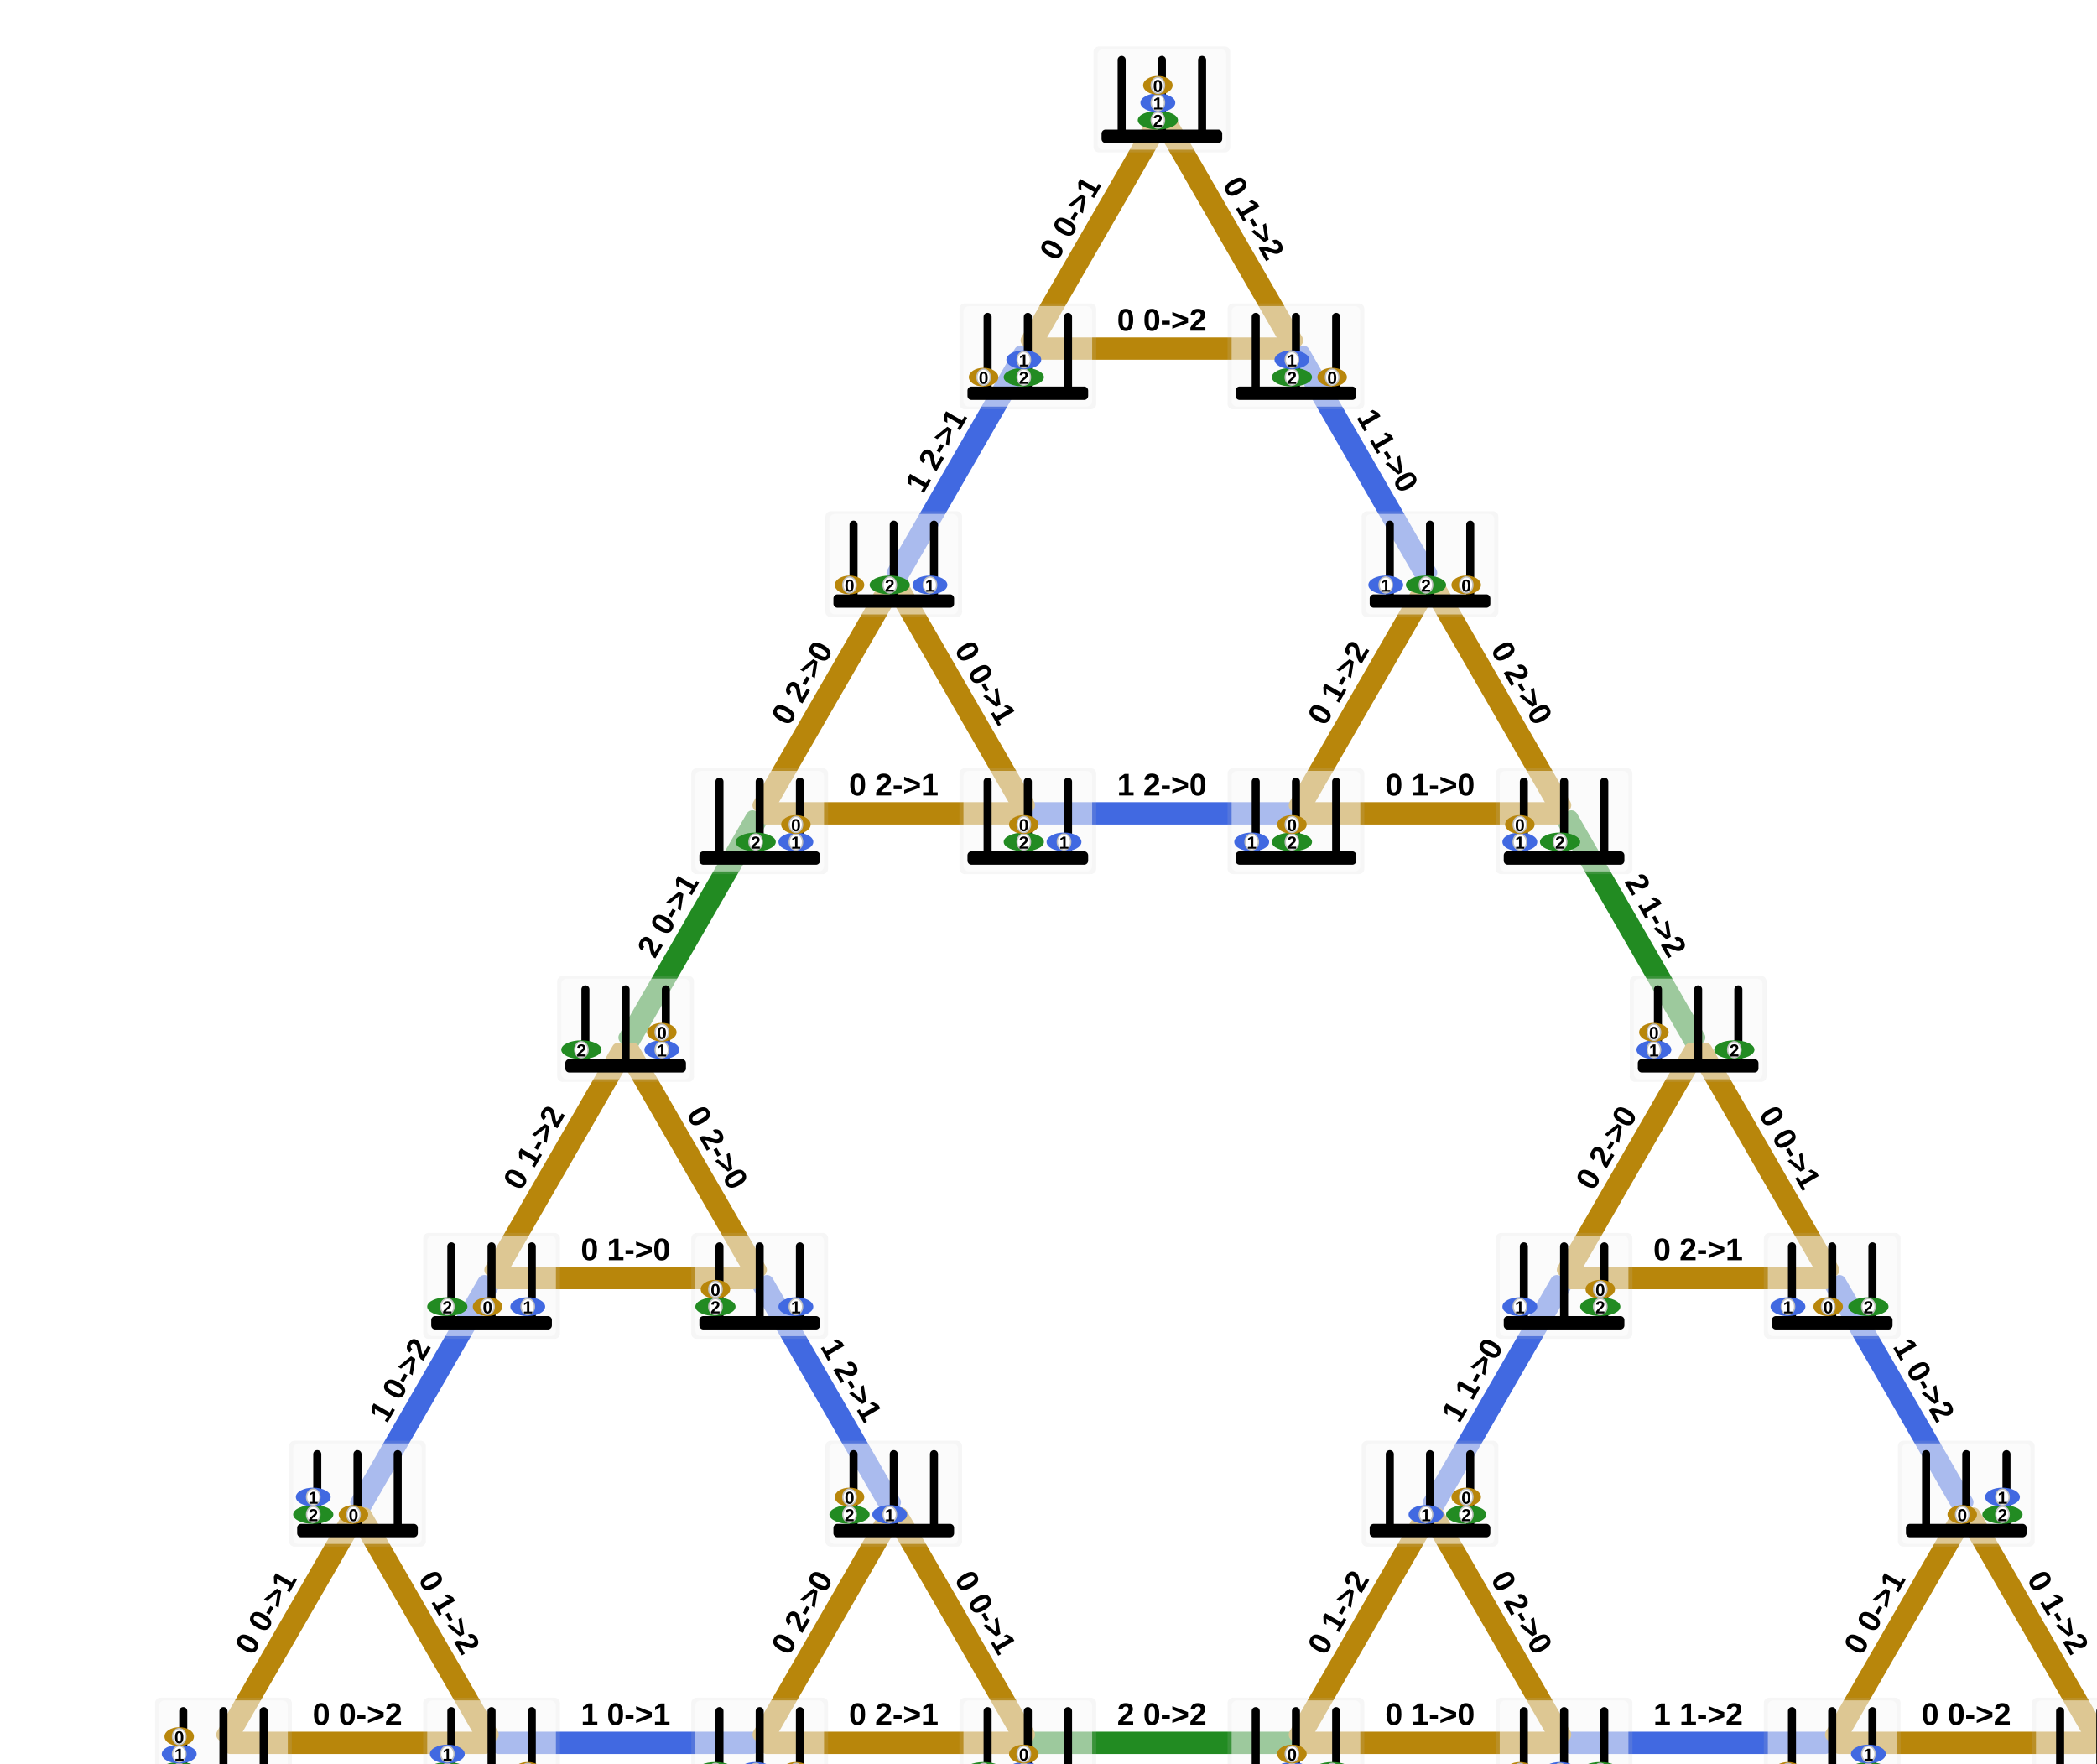
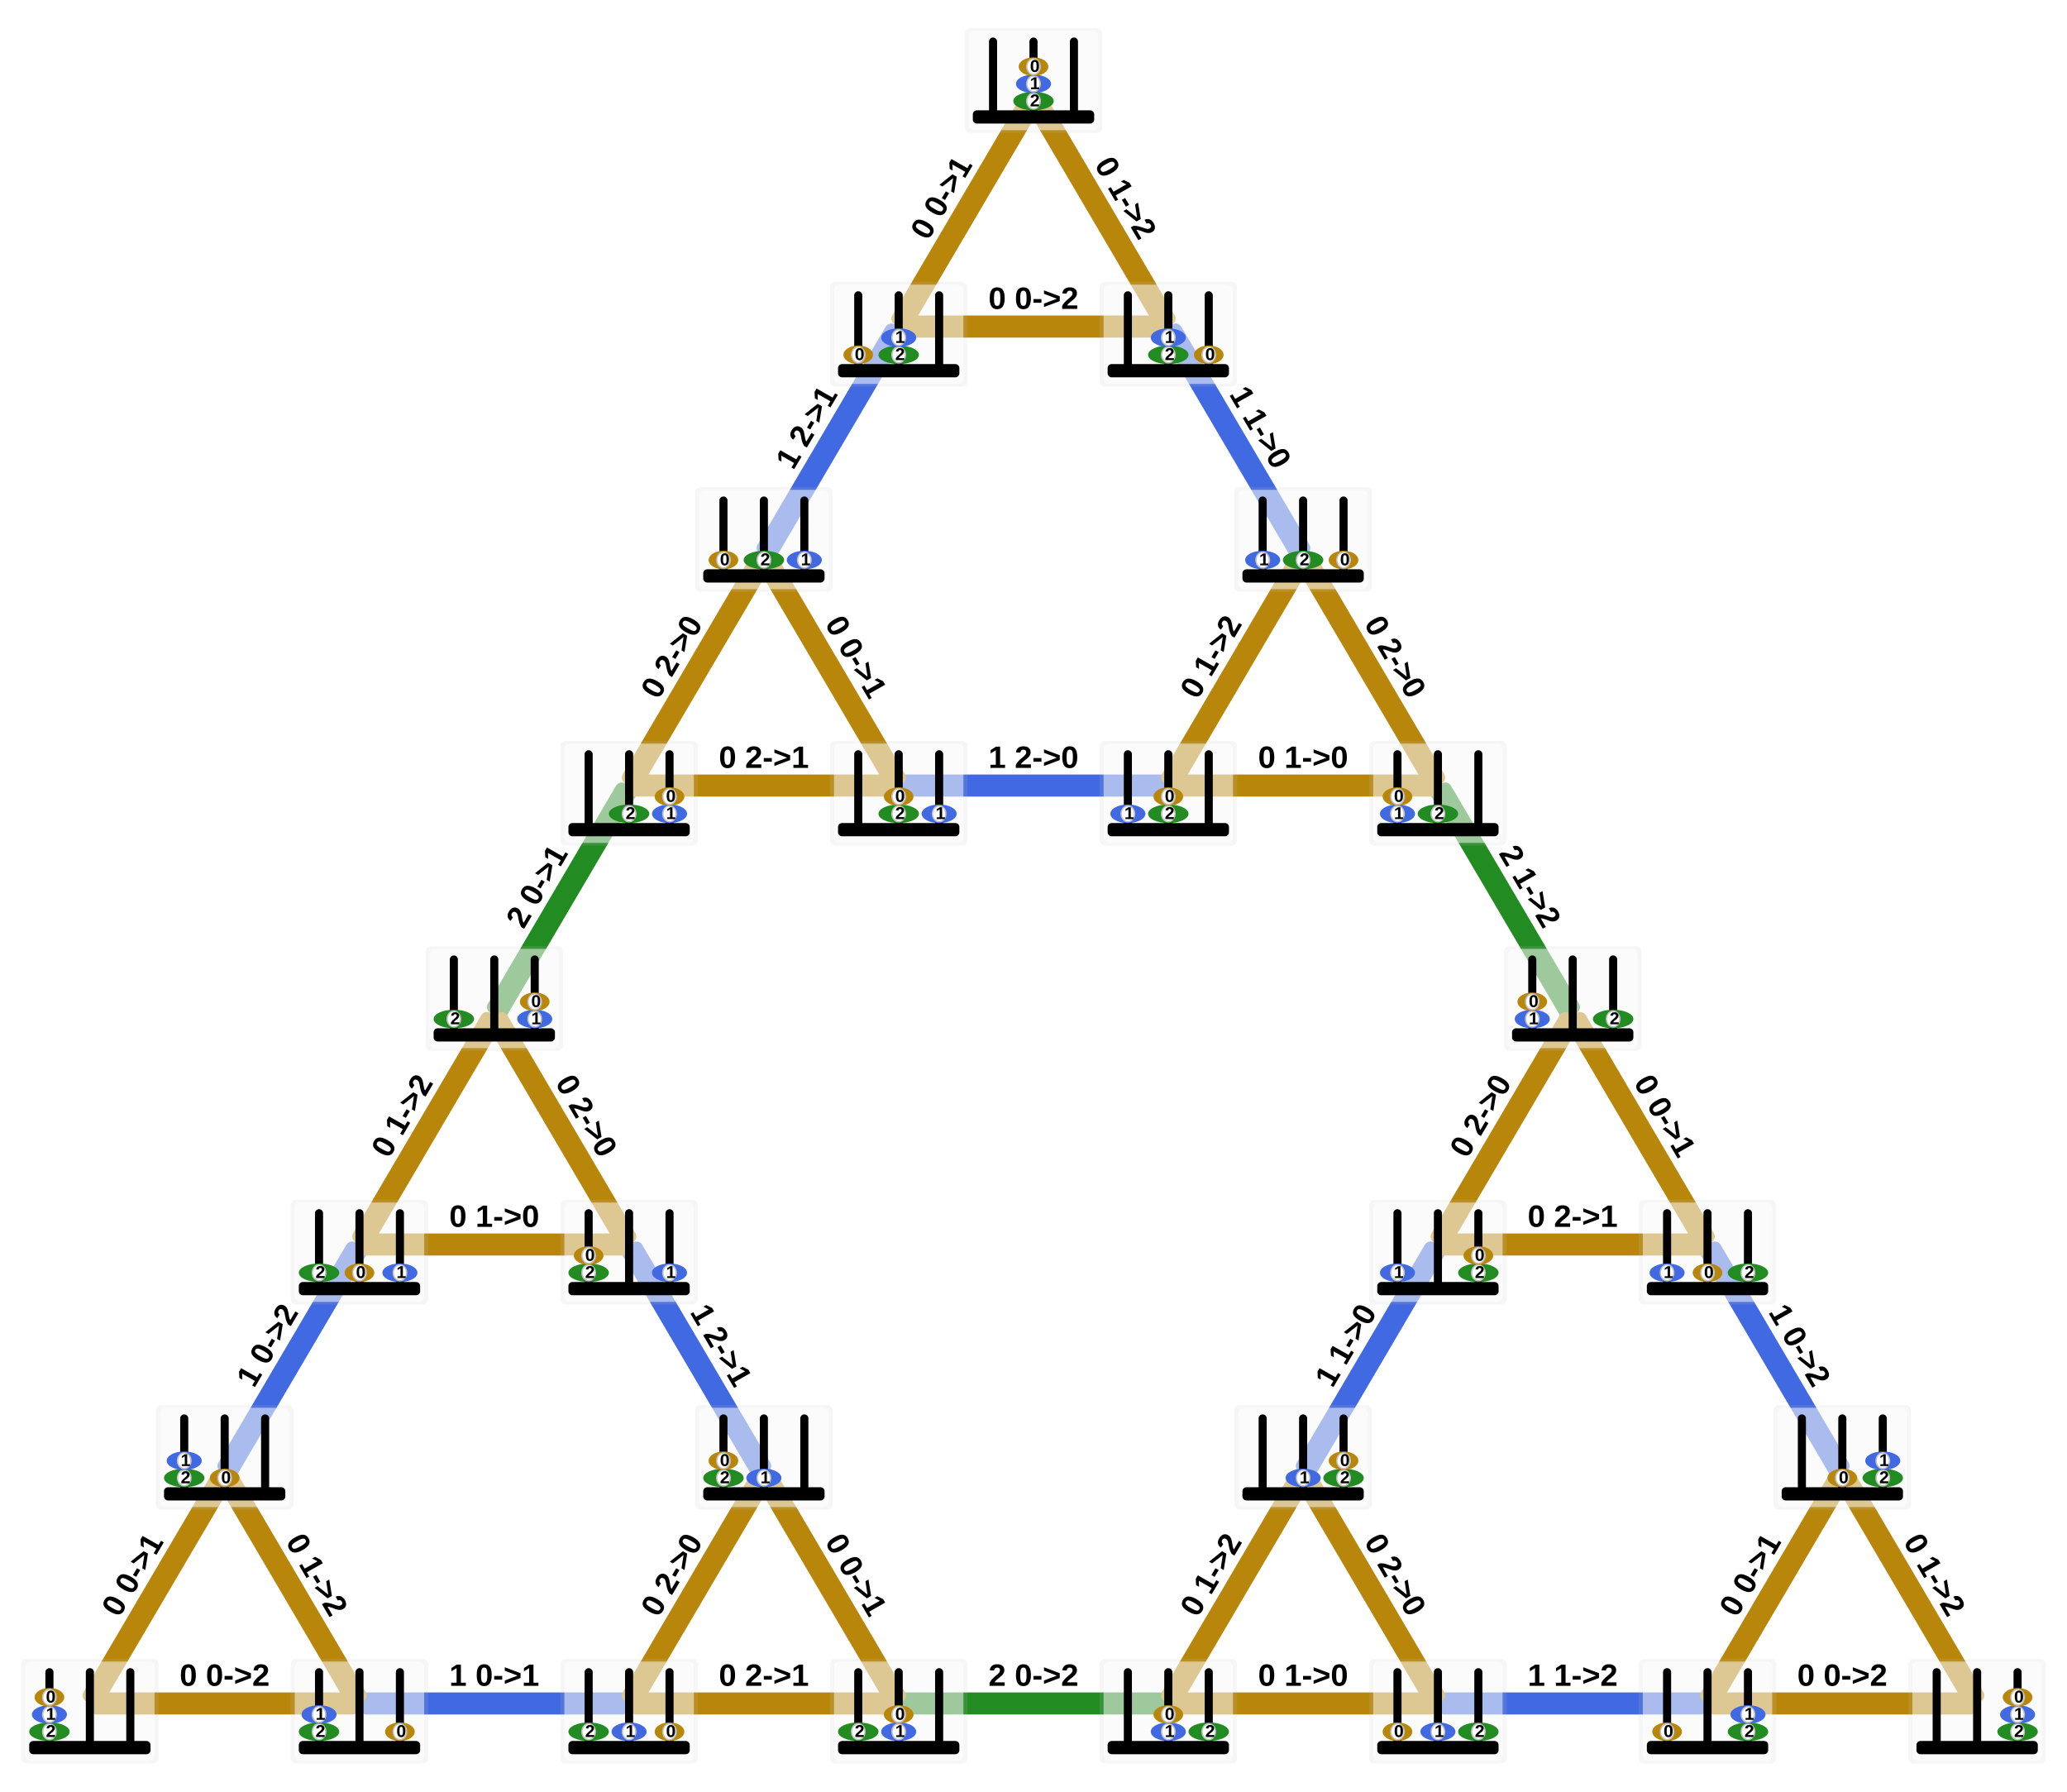
- <svg xmlns="http://www.w3.org/2000/svg" xmlns:xlink="http://www.w3.org/1999/xlink">
+ <svg xmlns="http://www.w3.org/2000/svg" xmlns:xlink="http://www.w3.org/1999/xlink" height="832px" preserveAspectRatio="none" viewBox="0 0 920 812" width="960px">
  <defs>
    <g id="disk0">
      <ellipse fill="rgb(184,134,11)" rx="11" ry="7" />
      <ellipse fill="rgb(255,255,255)" rx="5" ry="6" stroke="rgb(192,192,192)" stroke-width="1" />
-       <text fill="rgb(0,0,0)" font-size="13" font-weight="bold" text-anchor="middle" transform="translate(0,5) ">0</text>
+       <text fill="rgb(0,0,0)" font-size="13" font-weight="bold" text-anchor="middle" transform="translate(1,4) ">0</text>
    </g>
    <g id="disk1">
      <ellipse fill="rgb(65,105,225)" rx="13" ry="7" />
      <ellipse fill="rgb(255,255,255)" rx="5" ry="6" stroke="rgb(192,192,192)" stroke-width="1" />
-       <text fill="rgb(0,0,0)" font-size="13" font-weight="bold" text-anchor="middle" transform="translate(0,5) ">1</text>
+       <text fill="rgb(0,0,0)" font-size="13" font-weight="bold" text-anchor="middle" transform="translate(1,4) ">1</text>
    </g>
    <g id="disk2">
      <ellipse fill="rgb(34,139,34)" rx="15" ry="7" />
      <ellipse fill="rgb(255,255,255)" rx="5" ry="6" stroke="rgb(192,192,192)" stroke-width="1" />
-       <text fill="rgb(0,0,0)" font-size="13" font-weight="bold" text-anchor="middle" transform="translate(0,5) ">2</text>
-     </g>
+       <text fill="rgb(0,0,0)" font-size="13" font-weight="bold" text-anchor="middle" transform="translate(1,4) ">2</text>
+     </g>
+     <rect fill="rgb(184,134,11)" height="10" id="side0" rx="3" ry="3" transform="translate(-60,-5) " width="120" />
+     <rect fill="rgb(65,105,225)" height="10" id="side1" rx="3" ry="3" transform="translate(-60,-5) " width="120" />
+     <rect fill="rgb(34,139,34)" height="10" id="side2" rx="3" ry="3" transform="translate(-60,-5) " width="120" />
    <g id="tower">
      <rect fill="rgb(192,192,192)" height="79" opacity="0.15" rx="4" ry="4" transform="translate(-51,-67) " width="102" />
      <rect fill="rgb(255,255,255)" height="75" opacity="0.5" rx="4" ry="4" transform="translate(-48,-65) " width="96" />
      <rect fill="rgb(0,0,0)" height="60" rx="3" ry="3" transform="translate(-33,-60) " width="6" />
      <rect fill="rgb(0,0,0)" height="60" rx="3" ry="3" transform="translate(-3,-60) " width="6" />
      <rect fill="rgb(0,0,0)" height="60" rx="3" ry="3" transform="translate(27,-60) " width="6" />
      <rect fill="rgb(0,0,0)" height="10" rx="3" ry="3" transform="translate(-45,-5) " width="90" />
    </g>
  </defs>
-   <g font-family="Arial" transform="translate(100,780) ">
+   <g font-family="Arial" transform="translate(40,772) ">
    <g>
      <g transform="translate(420,0) ">
-         <rect fill="rgb(34,139,34)" height="10" rx="3" ry="3" transform="translate(-60,-5) " width="120" />
+         <use xlink:href="#side2" />
        <text fill="rgb(0,0,0)" font-size="14" font-weight="bold" text-anchor="middle" transform="translate(0,-8) ">2 0-&gt;2</text>
      </g>
      <g transform="translate(630,-364) rotate(60) ">
-         <rect fill="rgb(34,139,34)" height="10" rx="3" ry="3" transform="translate(-60,-5) " width="120" />
+         <use xlink:href="#side2" />
        <text fill="rgb(0,0,0)" font-size="14" font-weight="bold" text-anchor="middle" transform="translate(0,-8) ">2 1-&gt;2</text>
      </g>
      <g transform="translate(210,-364) rotate(-60) ">
-         <rect fill="rgb(34,139,34)" height="10" rx="3" ry="3" transform="translate(-60,-5) " width="120" />
+         <use xlink:href="#side2" />
        <text fill="rgb(0,0,0)" font-size="14" font-weight="bold" text-anchor="middle" transform="translate(0,-8) ">2 0-&gt;1</text>
      </g>
      <g>
        <g transform="translate(180,0) ">
-           <rect fill="rgb(65,105,225)" height="10" rx="3" ry="3" transform="translate(-60,-5) " width="120" />
+           <use xlink:href="#side1" />
          <text fill="rgb(0,0,0)" font-size="14" font-weight="bold" text-anchor="middle" transform="translate(0,-8) ">1 0-&gt;1</text>
        </g>
        <g transform="translate(270,-156) rotate(60) ">
-           <rect fill="rgb(65,105,225)" height="10" rx="3" ry="3" transform="translate(-60,-5) " width="120" />
+           <use xlink:href="#side1" />
          <text fill="rgb(0,0,0)" font-size="14" font-weight="bold" text-anchor="middle" transform="translate(0,-8) ">1 2-&gt;1</text>
        </g>
        <g transform="translate(90,-156) rotate(-60) ">
-           <rect fill="rgb(65,105,225)" height="10" rx="3" ry="3" transform="translate(-60,-5) " width="120" />
+           <use xlink:href="#side1" />
          <text fill="rgb(0,0,0)" font-size="14" font-weight="bold" text-anchor="middle" transform="translate(0,-8) ">1 0-&gt;2</text>
        </g>
        <g>
          <g transform="translate(60,0) ">
-             <rect fill="rgb(184,134,11)" height="10" rx="3" ry="3" transform="translate(-60,-5) " width="120" />
+             <use xlink:href="#side0" />
            <text fill="rgb(0,0,0)" font-size="14" font-weight="bold" text-anchor="middle" transform="translate(0,-8) ">0 0-&gt;2</text>
          </g>
          <g transform="translate(90,-52) rotate(60) ">
-             <rect fill="rgb(184,134,11)" height="10" rx="3" ry="3" transform="translate(-60,-5) " width="120" />
-             <text fill="rgb(0,0,0)" font-size="14" font-weight="bold" text-anchor="middle" transform="translate(0,-8) ">0 1-&gt;2</text>
-           </g>
-           <g transform="translate(30,-52) rotate(-60) ">
-             <rect fill="rgb(184,134,11)" height="10" rx="3" ry="3" transform="translate(-60,-5) " width="120" />
-             <text fill="rgb(0,0,0)" font-size="14" font-weight="bold" text-anchor="middle" transform="translate(0,-8) ">0 0-&gt;1</text>
-           </g>
-           <g scale=".6" transform="translate(0,20) scale(.6) ">
-             <use xlink:href="#tower" />
-             <use transform="translate(-33,-12) " xlink:href="#disk2" />
-             <use transform="translate(-33,-25) " xlink:href="#disk1" />
-             <use transform="translate(-33,-38) " xlink:href="#disk0" />
-           </g>
-           <g scale=".6" transform="translate(60,-95) scale(.6) ">
-             <use xlink:href="#tower" />
-             <use transform="translate(-33,-12) " xlink:href="#disk2" />
-             <use transform="translate(-33,-25) " xlink:href="#disk1" />
-             <use transform="translate(-3,-12) " xlink:href="#disk0" />
-           </g>
-           <g scale=".6" transform="translate(120,20) scale(.6) ">
-             <use xlink:href="#tower" />
-             <use transform="translate(-33,-12) " xlink:href="#disk2" />
-             <use transform="translate(-33,-25) " xlink:href="#disk1" />
-             <use transform="translate(27,-12) " xlink:href="#disk0" />
+             <use xlink:href="#side0" />
+             <text fill="rgb(0,0,0)" font-size="14" font-weight="bold" text-anchor="middle" transform="translate(0,-8) ">0 1-&gt;2</text>
+           </g>
+           <g transform="translate(30,-52) rotate(-60) ">
+             <use xlink:href="#side0" />
+             <text fill="rgb(0,0,0)" font-size="14" font-weight="bold" text-anchor="middle" transform="translate(0,-8) ">0 0-&gt;1</text>
+           </g>
+           <g scale=".6" transform="translate(0,20) scale(.6) ">
+             <use xlink:href="#tower" />
+             <use transform="translate(-30,-12) " xlink:href="#disk2" />
+             <use transform="translate(-30,-25) " xlink:href="#disk1" />
+             <use transform="translate(-30,-38) " xlink:href="#disk0" />
+           </g>
+           <g scale=".6" transform="translate(60,-95) scale(.6) ">
+             <use xlink:href="#tower" />
+             <use transform="translate(-30,-12) " xlink:href="#disk2" />
+             <use transform="translate(-30,-25) " xlink:href="#disk1" />
+             <use transform="translate(0,-12) " xlink:href="#disk0" />
+           </g>
+           <g scale=".6" transform="translate(120,20) scale(.6) ">
+             <use xlink:href="#tower" />
+             <use transform="translate(-30,-12) " xlink:href="#disk2" />
+             <use transform="translate(-30,-25) " xlink:href="#disk1" />
+             <use transform="translate(30,-12) " xlink:href="#disk0" />
          </g>
        </g>
        <g transform="translate(120,-208) ">
          <g transform="translate(60,0) ">
-             <rect fill="rgb(184,134,11)" height="10" rx="3" ry="3" transform="translate(-60,-5) " width="120" />
+             <use xlink:href="#side0" />
            <text fill="rgb(0,0,0)" font-size="14" font-weight="bold" text-anchor="middle" transform="translate(0,-8) ">0 1-&gt;0</text>
          </g>
          <g transform="translate(90,-52) rotate(60) ">
-             <rect fill="rgb(184,134,11)" height="10" rx="3" ry="3" transform="translate(-60,-5) " width="120" />
-             <text fill="rgb(0,0,0)" font-size="14" font-weight="bold" text-anchor="middle" transform="translate(0,-8) ">0 2-&gt;0</text>
-           </g>
-           <g transform="translate(30,-52) rotate(-60) ">
-             <rect fill="rgb(184,134,11)" height="10" rx="3" ry="3" transform="translate(-60,-5) " width="120" />
-             <text fill="rgb(0,0,0)" font-size="14" font-weight="bold" text-anchor="middle" transform="translate(0,-8) ">0 1-&gt;2</text>
-           </g>
-           <g scale=".6" transform="translate(0,20) scale(.6) ">
-             <use xlink:href="#tower" />
-             <use transform="translate(-33,-12) " xlink:href="#disk2" />
-             <use transform="translate(-3,-12) " xlink:href="#disk0" />
-             <use transform="translate(27,-12) " xlink:href="#disk1" />
-           </g>
-           <g scale=".6" transform="translate(60,-95) scale(.6) ">
-             <use xlink:href="#tower" />
-             <use transform="translate(-33,-12) " xlink:href="#disk2" />
-             <use transform="translate(27,-12) " xlink:href="#disk1" />
-             <use transform="translate(27,-25) " xlink:href="#disk0" />
-           </g>
-           <g scale=".6" transform="translate(120,20) scale(.6) ">
-             <use xlink:href="#tower" />
-             <use transform="translate(-33,-12) " xlink:href="#disk2" />
-             <use transform="translate(-33,-25) " xlink:href="#disk0" />
-             <use transform="translate(27,-12) " xlink:href="#disk1" />
+             <use xlink:href="#side0" />
+             <text fill="rgb(0,0,0)" font-size="14" font-weight="bold" text-anchor="middle" transform="translate(0,-8) ">0 2-&gt;0</text>
+           </g>
+           <g transform="translate(30,-52) rotate(-60) ">
+             <use xlink:href="#side0" />
+             <text fill="rgb(0,0,0)" font-size="14" font-weight="bold" text-anchor="middle" transform="translate(0,-8) ">0 1-&gt;2</text>
+           </g>
+           <g scale=".6" transform="translate(0,20) scale(.6) ">
+             <use xlink:href="#tower" />
+             <use transform="translate(-30,-12) " xlink:href="#disk2" />
+             <use transform="translate(0,-12) " xlink:href="#disk0" />
+             <use transform="translate(30,-12) " xlink:href="#disk1" />
+           </g>
+           <g scale=".6" transform="translate(60,-95) scale(.6) ">
+             <use xlink:href="#tower" />
+             <use transform="translate(-30,-12) " xlink:href="#disk2" />
+             <use transform="translate(30,-12) " xlink:href="#disk1" />
+             <use transform="translate(30,-25) " xlink:href="#disk0" />
+           </g>
+           <g scale=".6" transform="translate(120,20) scale(.6) ">
+             <use xlink:href="#tower" />
+             <use transform="translate(-30,-12) " xlink:href="#disk2" />
+             <use transform="translate(-30,-25) " xlink:href="#disk0" />
+             <use transform="translate(30,-12) " xlink:href="#disk1" />
          </g>
        </g>
        <g transform="translate(240,0) ">
          <g transform="translate(60,0) ">
-             <rect fill="rgb(184,134,11)" height="10" rx="3" ry="3" transform="translate(-60,-5) " width="120" />
+             <use xlink:href="#side0" />
            <text fill="rgb(0,0,0)" font-size="14" font-weight="bold" text-anchor="middle" transform="translate(0,-8) ">0 2-&gt;1</text>
          </g>
          <g transform="translate(90,-52) rotate(60) ">
-             <rect fill="rgb(184,134,11)" height="10" rx="3" ry="3" transform="translate(-60,-5) " width="120" />
-             <text fill="rgb(0,0,0)" font-size="14" font-weight="bold" text-anchor="middle" transform="translate(0,-8) ">0 0-&gt;1</text>
-           </g>
-           <g transform="translate(30,-52) rotate(-60) ">
-             <rect fill="rgb(184,134,11)" height="10" rx="3" ry="3" transform="translate(-60,-5) " width="120" />
-             <text fill="rgb(0,0,0)" font-size="14" font-weight="bold" text-anchor="middle" transform="translate(0,-8) ">0 2-&gt;0</text>
-           </g>
-           <g scale=".6" transform="translate(0,20) scale(.6) ">
-             <use xlink:href="#tower" />
-             <use transform="translate(-33,-12) " xlink:href="#disk2" />
-             <use transform="translate(-3,-12) " xlink:href="#disk1" />
-             <use transform="translate(27,-12) " xlink:href="#disk0" />
-           </g>
-           <g scale=".6" transform="translate(60,-95) scale(.6) ">
-             <use xlink:href="#tower" />
-             <use transform="translate(-33,-12) " xlink:href="#disk2" />
-             <use transform="translate(-33,-25) " xlink:href="#disk0" />
-             <use transform="translate(-3,-12) " xlink:href="#disk1" />
-           </g>
-           <g scale=".6" transform="translate(120,20) scale(.6) ">
-             <use xlink:href="#tower" />
-             <use transform="translate(-33,-12) " xlink:href="#disk2" />
-             <use transform="translate(-3,-12) " xlink:href="#disk1" />
-             <use transform="translate(-3,-25) " xlink:href="#disk0" />
+             <use xlink:href="#side0" />
+             <text fill="rgb(0,0,0)" font-size="14" font-weight="bold" text-anchor="middle" transform="translate(0,-8) ">0 0-&gt;1</text>
+           </g>
+           <g transform="translate(30,-52) rotate(-60) ">
+             <use xlink:href="#side0" />
+             <text fill="rgb(0,0,0)" font-size="14" font-weight="bold" text-anchor="middle" transform="translate(0,-8) ">0 2-&gt;0</text>
+           </g>
+           <g scale=".6" transform="translate(0,20) scale(.6) ">
+             <use xlink:href="#tower" />
+             <use transform="translate(-30,-12) " xlink:href="#disk2" />
+             <use transform="translate(0,-12) " xlink:href="#disk1" />
+             <use transform="translate(30,-12) " xlink:href="#disk0" />
+           </g>
+           <g scale=".6" transform="translate(60,-95) scale(.6) ">
+             <use xlink:href="#tower" />
+             <use transform="translate(-30,-12) " xlink:href="#disk2" />
+             <use transform="translate(-30,-25) " xlink:href="#disk0" />
+             <use transform="translate(0,-12) " xlink:href="#disk1" />
+           </g>
+           <g scale=".6" transform="translate(120,20) scale(.6) ">
+             <use xlink:href="#tower" />
+             <use transform="translate(-30,-12) " xlink:href="#disk2" />
+             <use transform="translate(0,-12) " xlink:href="#disk1" />
+             <use transform="translate(0,-25) " xlink:href="#disk0" />
          </g>
        </g>
      </g>
      <g transform="translate(240,-416) ">
        <g transform="translate(180,0) ">
-           <rect fill="rgb(65,105,225)" height="10" rx="3" ry="3" transform="translate(-60,-5) " width="120" />
+           <use xlink:href="#side1" />
          <text fill="rgb(0,0,0)" font-size="14" font-weight="bold" text-anchor="middle" transform="translate(0,-8) ">1 2-&gt;0</text>
        </g>
        <g transform="translate(270,-156) rotate(60) ">
-           <rect fill="rgb(65,105,225)" height="10" rx="3" ry="3" transform="translate(-60,-5) " width="120" />
+           <use xlink:href="#side1" />
          <text fill="rgb(0,0,0)" font-size="14" font-weight="bold" text-anchor="middle" transform="translate(0,-8) ">1 1-&gt;0</text>
        </g>
        <g transform="translate(90,-156) rotate(-60) ">
-           <rect fill="rgb(65,105,225)" height="10" rx="3" ry="3" transform="translate(-60,-5) " width="120" />
+           <use xlink:href="#side1" />
          <text fill="rgb(0,0,0)" font-size="14" font-weight="bold" text-anchor="middle" transform="translate(0,-8) ">1 2-&gt;1</text>
        </g>
        <g>
          <g transform="translate(60,0) ">
-             <rect fill="rgb(184,134,11)" height="10" rx="3" ry="3" transform="translate(-60,-5) " width="120" />
+             <use xlink:href="#side0" />
            <text fill="rgb(0,0,0)" font-size="14" font-weight="bold" text-anchor="middle" transform="translate(0,-8) ">0 2-&gt;1</text>
          </g>
          <g transform="translate(90,-52) rotate(60) ">
-             <rect fill="rgb(184,134,11)" height="10" rx="3" ry="3" transform="translate(-60,-5) " width="120" />
-             <text fill="rgb(0,0,0)" font-size="14" font-weight="bold" text-anchor="middle" transform="translate(0,-8) ">0 0-&gt;1</text>
-           </g>
-           <g transform="translate(30,-52) rotate(-60) ">
-             <rect fill="rgb(184,134,11)" height="10" rx="3" ry="3" transform="translate(-60,-5) " width="120" />
-             <text fill="rgb(0,0,0)" font-size="14" font-weight="bold" text-anchor="middle" transform="translate(0,-8) ">0 2-&gt;0</text>
-           </g>
-           <g scale=".6" transform="translate(0,20) scale(.6) ">
-             <use xlink:href="#tower" />
-             <use transform="translate(-3,-12) " xlink:href="#disk2" />
-             <use transform="translate(27,-12) " xlink:href="#disk1" />
-             <use transform="translate(27,-25) " xlink:href="#disk0" />
-           </g>
-           <g scale=".6" transform="translate(60,-95) scale(.6) ">
-             <use xlink:href="#tower" />
-             <use transform="translate(-33,-12) " xlink:href="#disk0" />
-             <use transform="translate(-3,-12) " xlink:href="#disk2" />
-             <use transform="translate(27,-12) " xlink:href="#disk1" />
-           </g>
-           <g scale=".6" transform="translate(120,20) scale(.6) ">
-             <use xlink:href="#tower" />
-             <use transform="translate(-3,-12) " xlink:href="#disk2" />
-             <use transform="translate(-3,-25) " xlink:href="#disk0" />
-             <use transform="translate(27,-12) " xlink:href="#disk1" />
+             <use xlink:href="#side0" />
+             <text fill="rgb(0,0,0)" font-size="14" font-weight="bold" text-anchor="middle" transform="translate(0,-8) ">0 0-&gt;1</text>
+           </g>
+           <g transform="translate(30,-52) rotate(-60) ">
+             <use xlink:href="#side0" />
+             <text fill="rgb(0,0,0)" font-size="14" font-weight="bold" text-anchor="middle" transform="translate(0,-8) ">0 2-&gt;0</text>
+           </g>
+           <g scale=".6" transform="translate(0,20) scale(.6) ">
+             <use xlink:href="#tower" />
+             <use transform="translate(0,-12) " xlink:href="#disk2" />
+             <use transform="translate(30,-12) " xlink:href="#disk1" />
+             <use transform="translate(30,-25) " xlink:href="#disk0" />
+           </g>
+           <g scale=".6" transform="translate(60,-95) scale(.6) ">
+             <use xlink:href="#tower" />
+             <use transform="translate(-30,-12) " xlink:href="#disk0" />
+             <use transform="translate(0,-12) " xlink:href="#disk2" />
+             <use transform="translate(30,-12) " xlink:href="#disk1" />
+           </g>
+           <g scale=".6" transform="translate(120,20) scale(.6) ">
+             <use xlink:href="#tower" />
+             <use transform="translate(0,-12) " xlink:href="#disk2" />
+             <use transform="translate(0,-25) " xlink:href="#disk0" />
+             <use transform="translate(30,-12) " xlink:href="#disk1" />
          </g>
        </g>
        <g transform="translate(120,-208) ">
          <g transform="translate(60,0) ">
-             <rect fill="rgb(184,134,11)" height="10" rx="3" ry="3" transform="translate(-60,-5) " width="120" />
+             <use xlink:href="#side0" />
            <text fill="rgb(0,0,0)" font-size="14" font-weight="bold" text-anchor="middle" transform="translate(0,-8) ">0 0-&gt;2</text>
          </g>
          <g transform="translate(90,-52) rotate(60) ">
-             <rect fill="rgb(184,134,11)" height="10" rx="3" ry="3" transform="translate(-60,-5) " width="120" />
-             <text fill="rgb(0,0,0)" font-size="14" font-weight="bold" text-anchor="middle" transform="translate(0,-8) ">0 1-&gt;2</text>
-           </g>
-           <g transform="translate(30,-52) rotate(-60) ">
-             <rect fill="rgb(184,134,11)" height="10" rx="3" ry="3" transform="translate(-60,-5) " width="120" />
-             <text fill="rgb(0,0,0)" font-size="14" font-weight="bold" text-anchor="middle" transform="translate(0,-8) ">0 0-&gt;1</text>
-           </g>
-           <g scale=".6" transform="translate(0,20) scale(.6) ">
-             <use xlink:href="#tower" />
-             <use transform="translate(-33,-12) " xlink:href="#disk0" />
-             <use transform="translate(-3,-12) " xlink:href="#disk2" />
-             <use transform="translate(-3,-25) " xlink:href="#disk1" />
-           </g>
-           <g scale=".6" transform="translate(60,-95) scale(.6) ">
-             <use xlink:href="#tower" />
-             <use transform="translate(-3,-12) " xlink:href="#disk2" />
-             <use transform="translate(-3,-25) " xlink:href="#disk1" />
-             <use transform="translate(-3,-38) " xlink:href="#disk0" />
-           </g>
-           <g scale=".6" transform="translate(120,20) scale(.6) ">
-             <use xlink:href="#tower" />
-             <use transform="translate(-3,-12) " xlink:href="#disk2" />
-             <use transform="translate(-3,-25) " xlink:href="#disk1" />
-             <use transform="translate(27,-12) " xlink:href="#disk0" />
+             <use xlink:href="#side0" />
+             <text fill="rgb(0,0,0)" font-size="14" font-weight="bold" text-anchor="middle" transform="translate(0,-8) ">0 1-&gt;2</text>
+           </g>
+           <g transform="translate(30,-52) rotate(-60) ">
+             <use xlink:href="#side0" />
+             <text fill="rgb(0,0,0)" font-size="14" font-weight="bold" text-anchor="middle" transform="translate(0,-8) ">0 0-&gt;1</text>
+           </g>
+           <g scale=".6" transform="translate(0,20) scale(.6) ">
+             <use xlink:href="#tower" />
+             <use transform="translate(-30,-12) " xlink:href="#disk0" />
+             <use transform="translate(0,-12) " xlink:href="#disk2" />
+             <use transform="translate(0,-25) " xlink:href="#disk1" />
+           </g>
+           <g scale=".6" transform="translate(60,-95) scale(.6) ">
+             <use xlink:href="#tower" />
+             <use transform="translate(0,-12) " xlink:href="#disk2" />
+             <use transform="translate(0,-25) " xlink:href="#disk1" />
+             <use transform="translate(0,-38) " xlink:href="#disk0" />
+           </g>
+           <g scale=".6" transform="translate(120,20) scale(.6) ">
+             <use xlink:href="#tower" />
+             <use transform="translate(0,-12) " xlink:href="#disk2" />
+             <use transform="translate(0,-25) " xlink:href="#disk1" />
+             <use transform="translate(30,-12) " xlink:href="#disk0" />
          </g>
        </g>
        <g transform="translate(240,0) ">
          <g transform="translate(60,0) ">
-             <rect fill="rgb(184,134,11)" height="10" rx="3" ry="3" transform="translate(-60,-5) " width="120" />
+             <use xlink:href="#side0" />
            <text fill="rgb(0,0,0)" font-size="14" font-weight="bold" text-anchor="middle" transform="translate(0,-8) ">0 1-&gt;0</text>
          </g>
          <g transform="translate(90,-52) rotate(60) ">
-             <rect fill="rgb(184,134,11)" height="10" rx="3" ry="3" transform="translate(-60,-5) " width="120" />
-             <text fill="rgb(0,0,0)" font-size="14" font-weight="bold" text-anchor="middle" transform="translate(0,-8) ">0 2-&gt;0</text>
-           </g>
-           <g transform="translate(30,-52) rotate(-60) ">
-             <rect fill="rgb(184,134,11)" height="10" rx="3" ry="3" transform="translate(-60,-5) " width="120" />
-             <text fill="rgb(0,0,0)" font-size="14" font-weight="bold" text-anchor="middle" transform="translate(0,-8) ">0 1-&gt;2</text>
-           </g>
-           <g scale=".6" transform="translate(0,20) scale(.6) ">
-             <use xlink:href="#tower" />
-             <use transform="translate(-33,-12) " xlink:href="#disk1" />
-             <use transform="translate(-3,-12) " xlink:href="#disk2" />
-             <use transform="translate(-3,-25) " xlink:href="#disk0" />
-           </g>
-           <g scale=".6" transform="translate(60,-95) scale(.6) ">
-             <use xlink:href="#tower" />
-             <use transform="translate(-33,-12) " xlink:href="#disk1" />
-             <use transform="translate(-3,-12) " xlink:href="#disk2" />
-             <use transform="translate(27,-12) " xlink:href="#disk0" />
-           </g>
-           <g scale=".6" transform="translate(120,20) scale(.6) ">
-             <use xlink:href="#tower" />
-             <use transform="translate(-33,-12) " xlink:href="#disk1" />
-             <use transform="translate(-33,-25) " xlink:href="#disk0" />
-             <use transform="translate(-3,-12) " xlink:href="#disk2" />
+             <use xlink:href="#side0" />
+             <text fill="rgb(0,0,0)" font-size="14" font-weight="bold" text-anchor="middle" transform="translate(0,-8) ">0 2-&gt;0</text>
+           </g>
+           <g transform="translate(30,-52) rotate(-60) ">
+             <use xlink:href="#side0" />
+             <text fill="rgb(0,0,0)" font-size="14" font-weight="bold" text-anchor="middle" transform="translate(0,-8) ">0 1-&gt;2</text>
+           </g>
+           <g scale=".6" transform="translate(0,20) scale(.6) ">
+             <use xlink:href="#tower" />
+             <use transform="translate(-30,-12) " xlink:href="#disk1" />
+             <use transform="translate(0,-12) " xlink:href="#disk2" />
+             <use transform="translate(0,-25) " xlink:href="#disk0" />
+           </g>
+           <g scale=".6" transform="translate(60,-95) scale(.6) ">
+             <use xlink:href="#tower" />
+             <use transform="translate(-30,-12) " xlink:href="#disk1" />
+             <use transform="translate(0,-12) " xlink:href="#disk2" />
+             <use transform="translate(30,-12) " xlink:href="#disk0" />
+           </g>
+           <g scale=".6" transform="translate(120,20) scale(.6) ">
+             <use xlink:href="#tower" />
+             <use transform="translate(-30,-12) " xlink:href="#disk1" />
+             <use transform="translate(-30,-25) " xlink:href="#disk0" />
+             <use transform="translate(0,-12) " xlink:href="#disk2" />
          </g>
        </g>
      </g>
      <g transform="translate(480,0) ">
        <g transform="translate(180,0) ">
-           <rect fill="rgb(65,105,225)" height="10" rx="3" ry="3" transform="translate(-60,-5) " width="120" />
+           <use xlink:href="#side1" />
          <text fill="rgb(0,0,0)" font-size="14" font-weight="bold" text-anchor="middle" transform="translate(0,-8) ">1 1-&gt;2</text>
        </g>
        <g transform="translate(270,-156) rotate(60) ">
-           <rect fill="rgb(65,105,225)" height="10" rx="3" ry="3" transform="translate(-60,-5) " width="120" />
+           <use xlink:href="#side1" />
          <text fill="rgb(0,0,0)" font-size="14" font-weight="bold" text-anchor="middle" transform="translate(0,-8) ">1 0-&gt;2</text>
        </g>
        <g transform="translate(90,-156) rotate(-60) ">
-           <rect fill="rgb(65,105,225)" height="10" rx="3" ry="3" transform="translate(-60,-5) " width="120" />
+           <use xlink:href="#side1" />
          <text fill="rgb(0,0,0)" font-size="14" font-weight="bold" text-anchor="middle" transform="translate(0,-8) ">1 1-&gt;0</text>
        </g>
        <g>
          <g transform="translate(60,0) ">
-             <rect fill="rgb(184,134,11)" height="10" rx="3" ry="3" transform="translate(-60,-5) " width="120" />
+             <use xlink:href="#side0" />
            <text fill="rgb(0,0,0)" font-size="14" font-weight="bold" text-anchor="middle" transform="translate(0,-8) ">0 1-&gt;0</text>
          </g>
          <g transform="translate(90,-52) rotate(60) ">
-             <rect fill="rgb(184,134,11)" height="10" rx="3" ry="3" transform="translate(-60,-5) " width="120" />
-             <text fill="rgb(0,0,0)" font-size="14" font-weight="bold" text-anchor="middle" transform="translate(0,-8) ">0 2-&gt;0</text>
-           </g>
-           <g transform="translate(30,-52) rotate(-60) ">
-             <rect fill="rgb(184,134,11)" height="10" rx="3" ry="3" transform="translate(-60,-5) " width="120" />
-             <text fill="rgb(0,0,0)" font-size="14" font-weight="bold" text-anchor="middle" transform="translate(0,-8) ">0 1-&gt;2</text>
-           </g>
-           <g scale=".6" transform="translate(0,20) scale(.6) ">
-             <use xlink:href="#tower" />
-             <use transform="translate(-3,-12) " xlink:href="#disk1" />
-             <use transform="translate(-3,-25) " xlink:href="#disk0" />
-             <use transform="translate(27,-12) " xlink:href="#disk2" />
-           </g>
-           <g scale=".6" transform="translate(60,-95) scale(.6) ">
-             <use xlink:href="#tower" />
-             <use transform="translate(-3,-12) " xlink:href="#disk1" />
-             <use transform="translate(27,-12) " xlink:href="#disk2" />
-             <use transform="translate(27,-25) " xlink:href="#disk0" />
-           </g>
-           <g scale=".6" transform="translate(120,20) scale(.6) ">
-             <use xlink:href="#tower" />
-             <use transform="translate(-33,-12) " xlink:href="#disk0" />
-             <use transform="translate(-3,-12) " xlink:href="#disk1" />
-             <use transform="translate(27,-12) " xlink:href="#disk2" />
+             <use xlink:href="#side0" />
+             <text fill="rgb(0,0,0)" font-size="14" font-weight="bold" text-anchor="middle" transform="translate(0,-8) ">0 2-&gt;0</text>
+           </g>
+           <g transform="translate(30,-52) rotate(-60) ">
+             <use xlink:href="#side0" />
+             <text fill="rgb(0,0,0)" font-size="14" font-weight="bold" text-anchor="middle" transform="translate(0,-8) ">0 1-&gt;2</text>
+           </g>
+           <g scale=".6" transform="translate(0,20) scale(.6) ">
+             <use xlink:href="#tower" />
+             <use transform="translate(0,-12) " xlink:href="#disk1" />
+             <use transform="translate(0,-25) " xlink:href="#disk0" />
+             <use transform="translate(30,-12) " xlink:href="#disk2" />
+           </g>
+           <g scale=".6" transform="translate(60,-95) scale(.6) ">
+             <use xlink:href="#tower" />
+             <use transform="translate(0,-12) " xlink:href="#disk1" />
+             <use transform="translate(30,-12) " xlink:href="#disk2" />
+             <use transform="translate(30,-25) " xlink:href="#disk0" />
+           </g>
+           <g scale=".6" transform="translate(120,20) scale(.6) ">
+             <use xlink:href="#tower" />
+             <use transform="translate(-30,-12) " xlink:href="#disk0" />
+             <use transform="translate(0,-12) " xlink:href="#disk1" />
+             <use transform="translate(30,-12) " xlink:href="#disk2" />
          </g>
        </g>
        <g transform="translate(120,-208) ">
          <g transform="translate(60,0) ">
-             <rect fill="rgb(184,134,11)" height="10" rx="3" ry="3" transform="translate(-60,-5) " width="120" />
+             <use xlink:href="#side0" />
            <text fill="rgb(0,0,0)" font-size="14" font-weight="bold" text-anchor="middle" transform="translate(0,-8) ">0 2-&gt;1</text>
          </g>
          <g transform="translate(90,-52) rotate(60) ">
-             <rect fill="rgb(184,134,11)" height="10" rx="3" ry="3" transform="translate(-60,-5) " width="120" />
-             <text fill="rgb(0,0,0)" font-size="14" font-weight="bold" text-anchor="middle" transform="translate(0,-8) ">0 0-&gt;1</text>
-           </g>
-           <g transform="translate(30,-52) rotate(-60) ">
-             <rect fill="rgb(184,134,11)" height="10" rx="3" ry="3" transform="translate(-60,-5) " width="120" />
-             <text fill="rgb(0,0,0)" font-size="14" font-weight="bold" text-anchor="middle" transform="translate(0,-8) ">0 2-&gt;0</text>
-           </g>
-           <g scale=".6" transform="translate(0,20) scale(.6) ">
-             <use xlink:href="#tower" />
-             <use transform="translate(-33,-12) " xlink:href="#disk1" />
-             <use transform="translate(27,-12) " xlink:href="#disk2" />
-             <use transform="translate(27,-25) " xlink:href="#disk0" />
-           </g>
-           <g scale=".6" transform="translate(60,-95) scale(.6) ">
-             <use xlink:href="#tower" />
-             <use transform="translate(-33,-12) " xlink:href="#disk1" />
-             <use transform="translate(-33,-25) " xlink:href="#disk0" />
-             <use transform="translate(27,-12) " xlink:href="#disk2" />
-           </g>
-           <g scale=".6" transform="translate(120,20) scale(.6) ">
-             <use xlink:href="#tower" />
-             <use transform="translate(-33,-12) " xlink:href="#disk1" />
-             <use transform="translate(-3,-12) " xlink:href="#disk0" />
-             <use transform="translate(27,-12) " xlink:href="#disk2" />
+             <use xlink:href="#side0" />
+             <text fill="rgb(0,0,0)" font-size="14" font-weight="bold" text-anchor="middle" transform="translate(0,-8) ">0 0-&gt;1</text>
+           </g>
+           <g transform="translate(30,-52) rotate(-60) ">
+             <use xlink:href="#side0" />
+             <text fill="rgb(0,0,0)" font-size="14" font-weight="bold" text-anchor="middle" transform="translate(0,-8) ">0 2-&gt;0</text>
+           </g>
+           <g scale=".6" transform="translate(0,20) scale(.6) ">
+             <use xlink:href="#tower" />
+             <use transform="translate(-30,-12) " xlink:href="#disk1" />
+             <use transform="translate(30,-12) " xlink:href="#disk2" />
+             <use transform="translate(30,-25) " xlink:href="#disk0" />
+           </g>
+           <g scale=".6" transform="translate(60,-95) scale(.6) ">
+             <use xlink:href="#tower" />
+             <use transform="translate(-30,-12) " xlink:href="#disk1" />
+             <use transform="translate(-30,-25) " xlink:href="#disk0" />
+             <use transform="translate(30,-12) " xlink:href="#disk2" />
+           </g>
+           <g scale=".6" transform="translate(120,20) scale(.6) ">
+             <use xlink:href="#tower" />
+             <use transform="translate(-30,-12) " xlink:href="#disk1" />
+             <use transform="translate(0,-12) " xlink:href="#disk0" />
+             <use transform="translate(30,-12) " xlink:href="#disk2" />
          </g>
        </g>
        <g transform="translate(240,0) ">
          <g transform="translate(60,0) ">
-             <rect fill="rgb(184,134,11)" height="10" rx="3" ry="3" transform="translate(-60,-5) " width="120" />
+             <use xlink:href="#side0" />
            <text fill="rgb(0,0,0)" font-size="14" font-weight="bold" text-anchor="middle" transform="translate(0,-8) ">0 0-&gt;2</text>
          </g>
          <g transform="translate(90,-52) rotate(60) ">
-             <rect fill="rgb(184,134,11)" height="10" rx="3" ry="3" transform="translate(-60,-5) " width="120" />
-             <text fill="rgb(0,0,0)" font-size="14" font-weight="bold" text-anchor="middle" transform="translate(0,-8) ">0 1-&gt;2</text>
-           </g>
-           <g transform="translate(30,-52) rotate(-60) ">
-             <rect fill="rgb(184,134,11)" height="10" rx="3" ry="3" transform="translate(-60,-5) " width="120" />
-             <text fill="rgb(0,0,0)" font-size="14" font-weight="bold" text-anchor="middle" transform="translate(0,-8) ">0 0-&gt;1</text>
-           </g>
-           <g scale=".6" transform="translate(0,20) scale(.6) ">
-             <use xlink:href="#tower" />
-             <use transform="translate(-33,-12) " xlink:href="#disk0" />
-             <use transform="translate(27,-12) " xlink:href="#disk2" />
-             <use transform="translate(27,-25) " xlink:href="#disk1" />
-           </g>
-           <g scale=".6" transform="translate(60,-95) scale(.6) ">
-             <use xlink:href="#tower" />
-             <use transform="translate(-3,-12) " xlink:href="#disk0" />
-             <use transform="translate(27,-12) " xlink:href="#disk2" />
-             <use transform="translate(27,-25) " xlink:href="#disk1" />
-           </g>
-           <g scale=".6" transform="translate(120,20) scale(.6) ">
-             <use xlink:href="#tower" />
-             <use transform="translate(27,-12) " xlink:href="#disk2" />
-             <use transform="translate(27,-25) " xlink:href="#disk1" />
-             <use transform="translate(27,-38) " xlink:href="#disk0" />
+             <use xlink:href="#side0" />
+             <text fill="rgb(0,0,0)" font-size="14" font-weight="bold" text-anchor="middle" transform="translate(0,-8) ">0 1-&gt;2</text>
+           </g>
+           <g transform="translate(30,-52) rotate(-60) ">
+             <use xlink:href="#side0" />
+             <text fill="rgb(0,0,0)" font-size="14" font-weight="bold" text-anchor="middle" transform="translate(0,-8) ">0 0-&gt;1</text>
+           </g>
+           <g scale=".6" transform="translate(0,20) scale(.6) ">
+             <use xlink:href="#tower" />
+             <use transform="translate(-30,-12) " xlink:href="#disk0" />
+             <use transform="translate(30,-12) " xlink:href="#disk2" />
+             <use transform="translate(30,-25) " xlink:href="#disk1" />
+           </g>
+           <g scale=".6" transform="translate(60,-95) scale(.6) ">
+             <use xlink:href="#tower" />
+             <use transform="translate(0,-12) " xlink:href="#disk0" />
+             <use transform="translate(30,-12) " xlink:href="#disk2" />
+             <use transform="translate(30,-25) " xlink:href="#disk1" />
+           </g>
+           <g scale=".6" transform="translate(120,20) scale(.6) ">
+             <use xlink:href="#tower" />
+             <use transform="translate(30,-12) " xlink:href="#disk2" />
+             <use transform="translate(30,-25) " xlink:href="#disk1" />
+             <use transform="translate(30,-38) " xlink:href="#disk0" />
          </g>
        </g>
      </g>
    </g>
  </g>
</svg>
